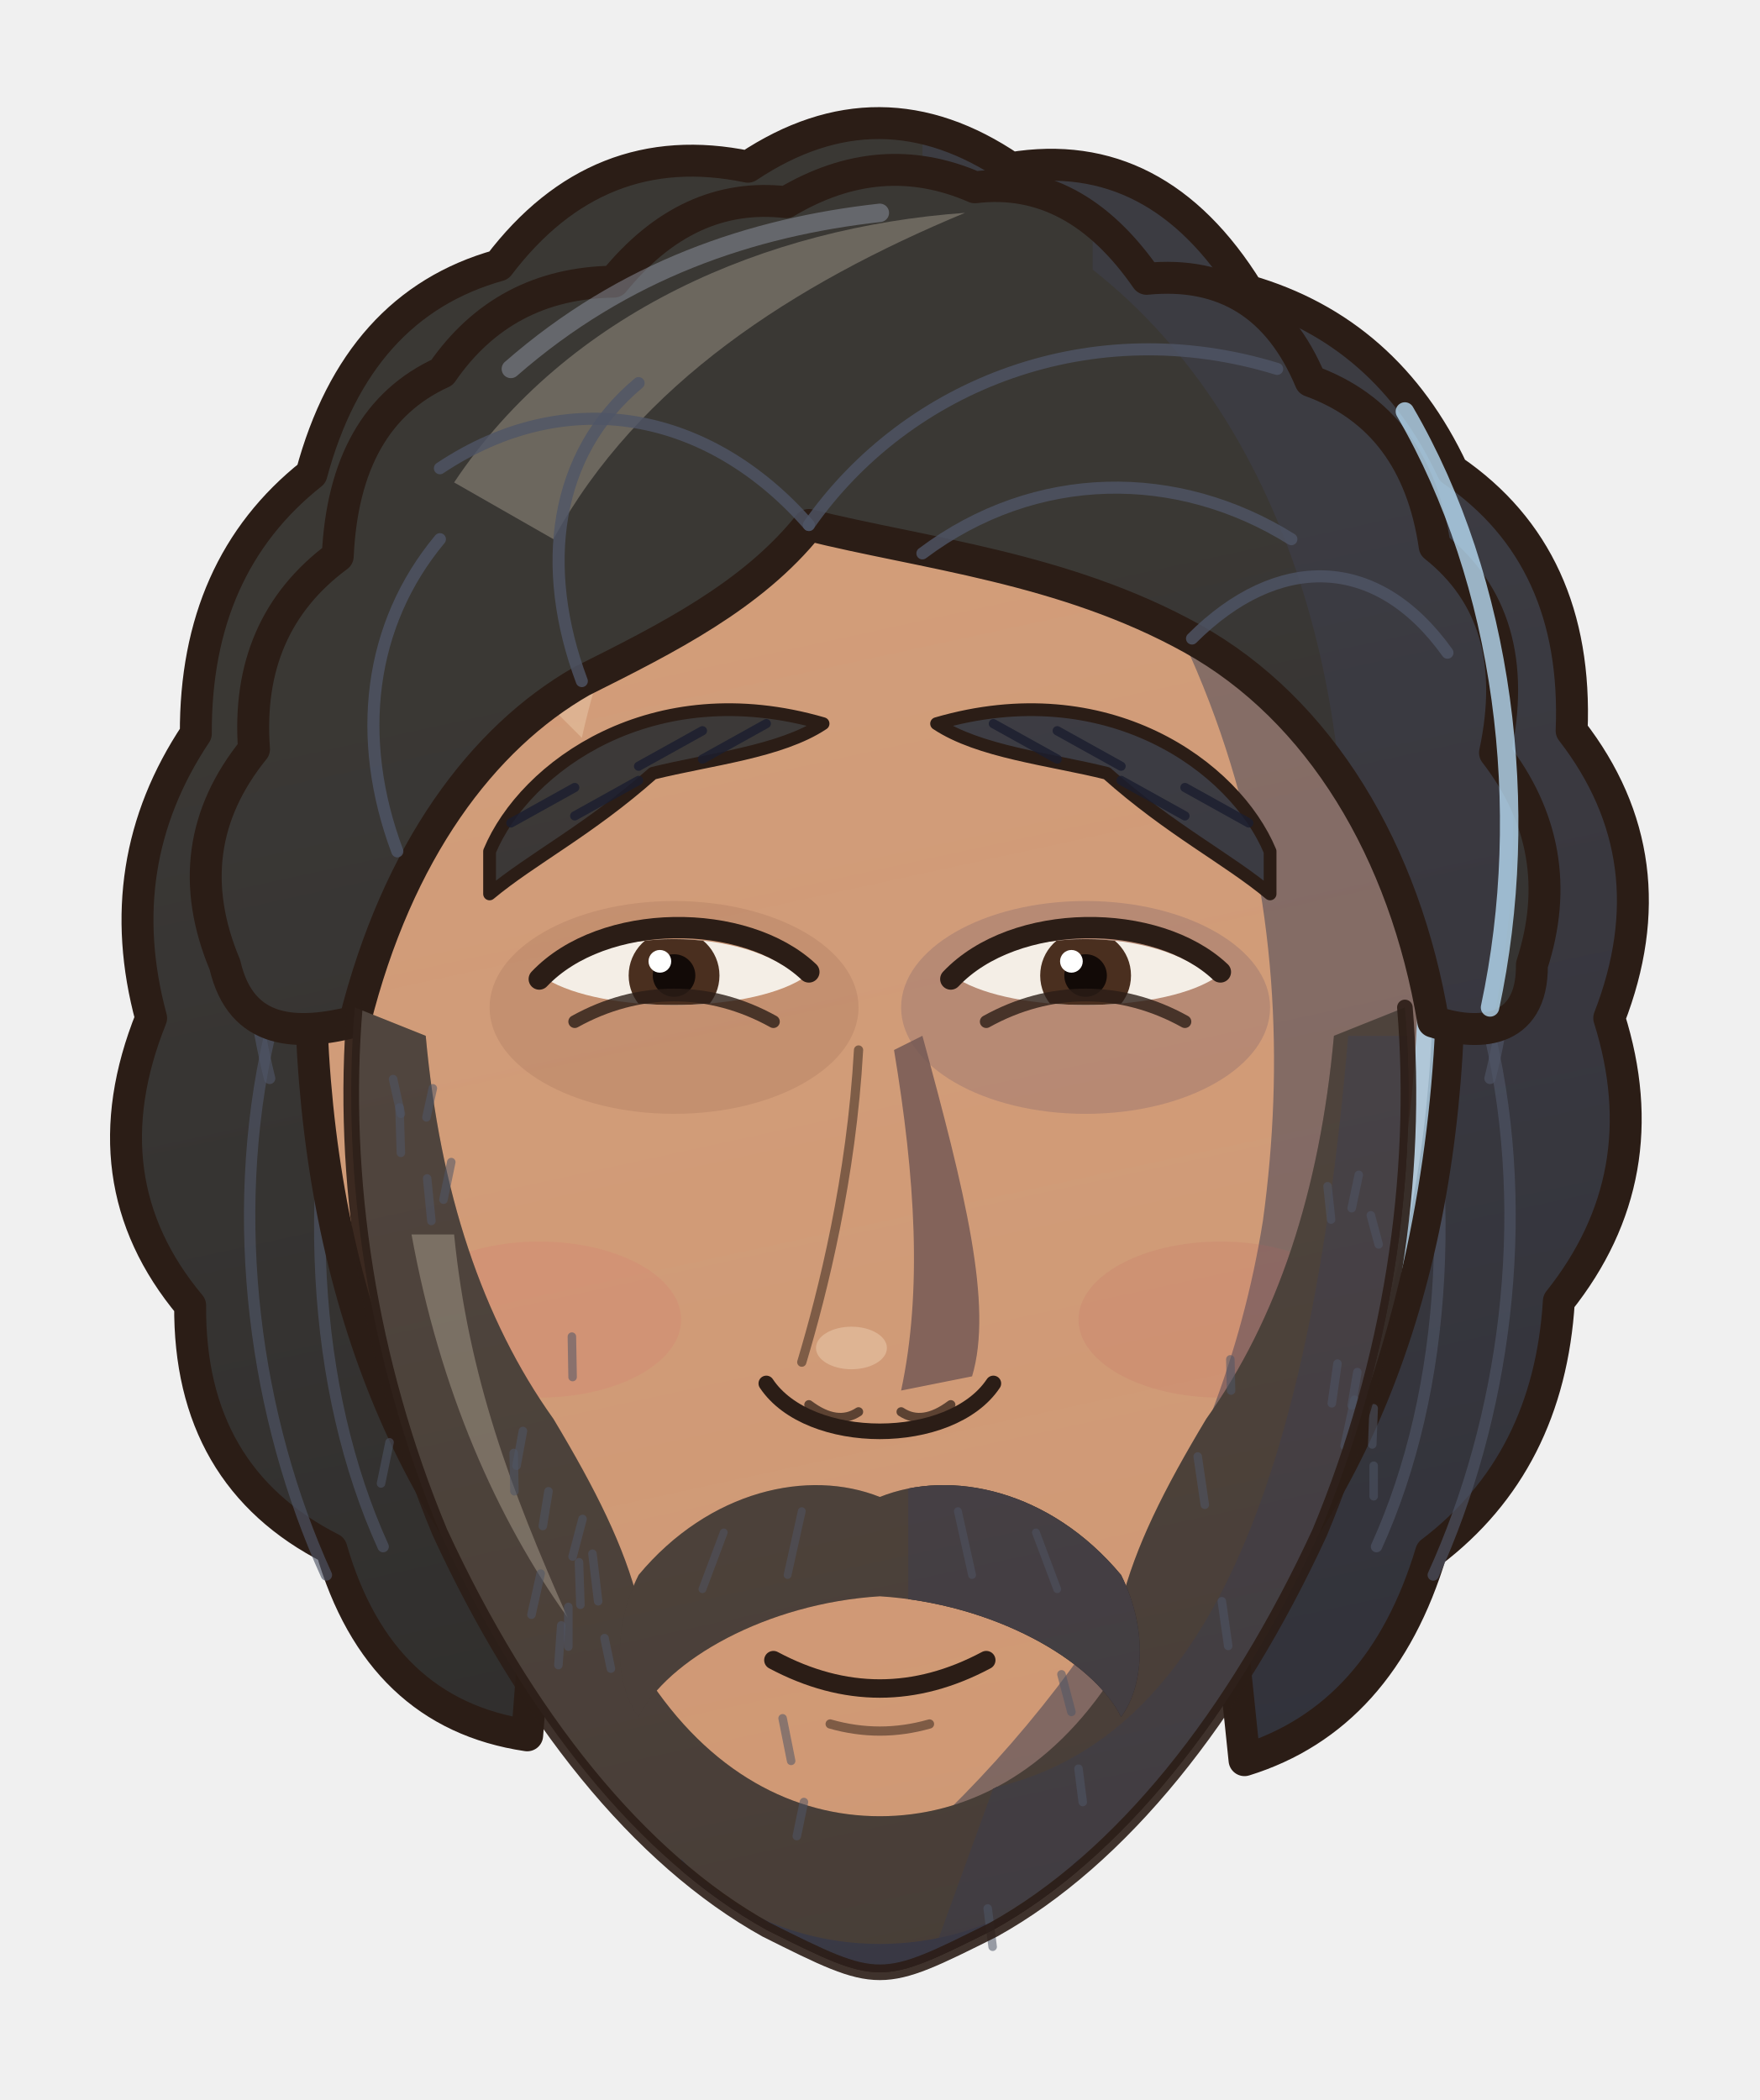
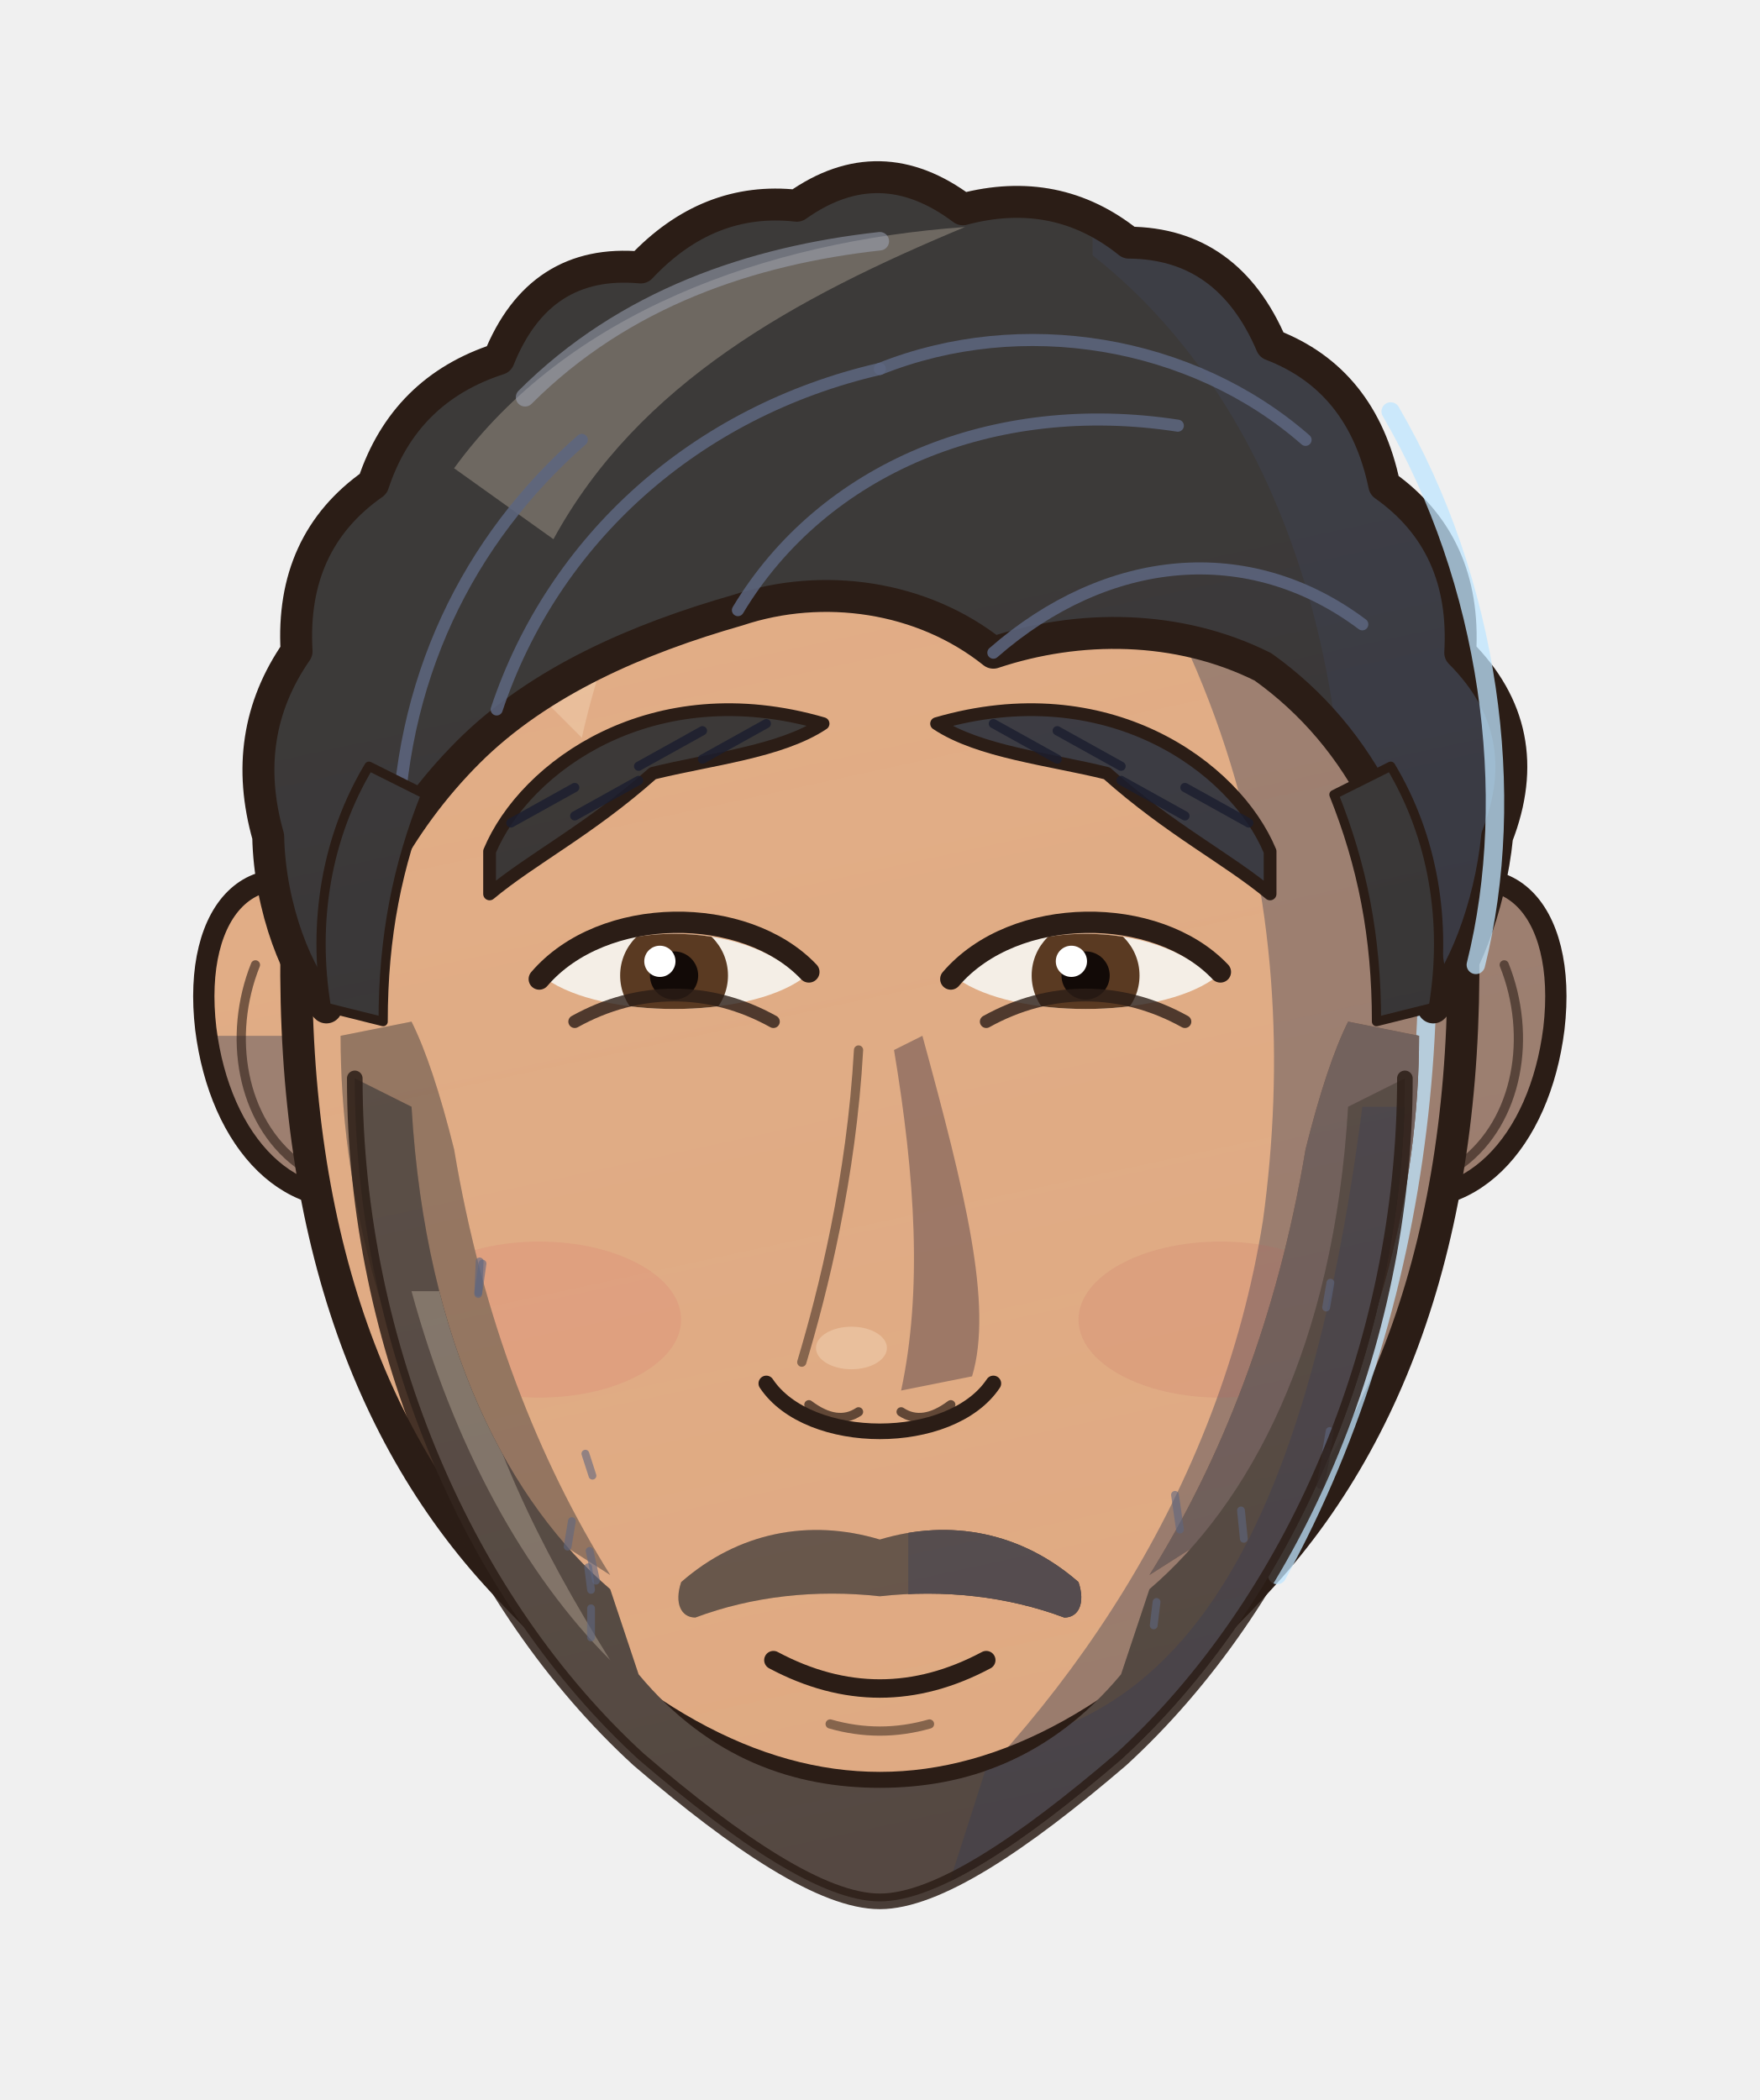
<svg xmlns="http://www.w3.org/2000/svg" viewBox="176 4 248 296" width="248" height="296">
  <defs>
    <linearGradient id="form" gradientUnits="userSpaceOnUse" x1="170" y1="120" x2="470" y2="1500">
      <stop offset="0" stop-color="#fff1d6" stop-opacity="0.16" />
      <stop offset="0.45" stop-color="#fff1d6" stop-opacity="0" />
-       <stop offset="1" stop-color="#0b1030" stop-opacity="0.30" />
+       <stop offset="1" stop-color="#0b1030" stop-opacity="0.18" />
    </linearGradient>
    <clipPath id="c1">
-       <path d="M250.3,248.6 Q229.4,245.5 222.7,222.3 Q202.6,212.1 202.8,188.0 Q188.1,170.4 197.3,147.5 Q191.4,125.7 203.6,107.4 Q203.5,83.8 219.9,70.8 Q226.3,47.0 246.3,41.4 Q260.2,23.1 281.4,27.5 Q300.0,15.1 318.5,27.7 Q339.1,24.3 351.9,45.0 Q371.5,50.7 380.7,70.3 Q398.5,82.5 397.5,107.0 Q411.5,125.1 402.8,147.5 Q409.8,169.7 395.7,187.4 Q394.3,210.2 377.7,222.8 Q370.7,246.1 351.4,252.1 L346,200 L254,200 Z" />
+       <path d="M226,132 C212,122 203,132 205,149 C207,165 217,176 230,172 Z" />
    </clipPath>
    <clipPath id="c2">
-       <path d="M300,50 C352,50 378,86 380,130 C382,172 372,206 352,230 C334,252 316,264 300,264 C284,264 266,252 248,230 C228,206 218,172 220,130 C222,86 248,50 300,50 Z" />
+       <path d="M 374,132 C 388,122 397,132 395,149 C 393,165 383,176 370,172 Z" />
    </clipPath>
    <clipPath id="c3">
-       <path d="M207.7,140.0 Q200.7,123.3 211.8,109.6 Q210.5,92.1 223.6,82.4 Q224.5,62.8 238.3,56.5 Q247.0,43.9 262.5,43.7 Q272.9,30.9 286.8,32.5 Q300.1,24.6 313.4,30.4 Q327.5,28.7 337.6,43.3 Q354.0,41.7 360.7,57.7 Q375.6,63.1 378.2,81.0 Q390.8,91.0 386.7,110.1 Q397.2,123.7 391.9,140.0 C392,150 384,150 378,148 C374,124 362,104 344,94 C326,84 306,82 290,78 C282,88 270,94 258,100 C244,108 232,124 226,148 C218,150 210,150 207.7,140.0 Z" />
+       <path d="M300,50 C352,50 380,86 382,130 C384,172 374,204 354,226 C336,246 318,256 300,256 C282,256 264,246 246,226 C226,204 216,172 218,130 C220,86 248,50 300,50 Z" />
    </clipPath>
    <clipPath id="c4">
+       <path d="M213.8,121.9 Q209.7,107.5 217.8,95.8 Q216.9,80.4 228.6,72.2 Q233.0,58.9 246.3,54.6 Q252.0,40.4 266.3,41.7 Q275.8,31.6 288.3,33.0 Q300.0,24.7 311.7,33.5 Q324.9,30.0 335.1,38.2 Q349.1,38.3 355.2,52.6 Q368.0,57.5 371.1,72.4 Q382.7,80.6 381.8,96.0 Q392.8,107.0 387.0,121.9 C386,132 382,142 378,146 C376,124 368,108 354,98 C342,92 328,92 316,96 C306,88 292,86 280,90 C266,94 252,100 242,110 C232,120 226,132 222,146 C218,142 214,132 213.8,121.9 Z" />
+     </clipPath>
+     <clipPath id="c5">
+       <path d="M222,146 C220,134 222,122 228,112 L236,116 C232,126 230,136 230,148 Z" />
+     </clipPath>
+     <clipPath id="c6">
+       <path d="M 378,146 C 380,134 378,122 372,112 L 364,116 C 368,126 370,136 370,148 Z" />
+     </clipPath>
+     <clipPath id="c7">
      <path d="M245,124 C250,112 268,99 292,106 C286,110 276,111 268,113 C259,121 251,125 245,130 Z" />
    </clipPath>
-     <clipPath id="c5">
+     <clipPath id="c8">
      <path d="M 355,124 C 350,112 332,99 308,106 C 314,110 324,111 332,113 C 341,121 349,125 355,130 Z" />
    </clipPath>
-     <clipPath id="c6">
-       <path d="M253,142 C261,134.5 281,134.5 289,142 C281,146.875 261,146.875 253,142 Z" />
+     <clipPath id="c9">
+       <path d="M253,142 C261,133.5 281,133.5 289,142 C281,147.625 261,147.625 253,142 Z" />
    </clipPath>
-     <clipPath id="c7">
-       <path d="M311,142 C319,134.5 339,134.5 347,142 C339,146.875 319,146.875 311,142 Z" />
+     <clipPath id="c10">
+       <path d="M311,142 C319,133.5 339,133.5 347,142 C339,147.625 319,147.625 311,142 Z" />
    </clipPath>
-     <clipPath id="c8">
-       <path d="M226,146 C224,170 228,196 238,220 C250,246 266,266 284,276 C292,280 296,282 300,282 C304,282 308,280 316,276 C334,266 350,246 362,220 C372,196 376,170 374,146 L364,150 C362,172 356,190 346,204 C340,214 336,222 334,230 L333,240 C324,254 312,260 300,260 C288,260 276,254 267,240 L266,230 C264,222 260,214 254,204 C244,190 238,172 236,150 Z" />
+     <clipPath id="c11">
+       <path d="M224,150 C224,172 230,194 240,212 L262,226 C252,210 244,190 240,166 C238,158 236,152 234,148 Z" />
    </clipPath>
-     <clipPath id="c9">
-       <path d="M266,226 C276,214 290,211 300,215 C310,211 324,214 334,226 C338,234 337,242 334,246 C330,238 316,230 300,229 C284,230 270,238 266,246 C263,242 262,234 266,226 Z" />
+     <clipPath id="c12">
+       <path d="M 376,150 C 376,172 370,194 360,212 L 338,226 C 348,210 356,190 360,166 C 362,158 364,152 366,148 Z" />
+     </clipPath>
+     <clipPath id="c13">
+       <path d="M226,156 C226,194 242,230 266,252 C280,264 292,272 300,272 C308,272 320,264 334,252 C358,230 374,194 374,156 L366,160 C364,194 352,216 338,228 L334,240 C324,252 312,256 300,256 C288,256 276,252 266,240 L262,228 C248,216 236,194 234,160 Z" />
+     </clipPath>
+     <clipPath id="c14">
+       <path d="M272,227 C280,220 290,218 300,221 C310,218 320,220 328,227 C329,230 328,232 326,232 C318,229 309,228 300,229 C291,228 282,229 274,232 C272,232 271,230 272,227 Z" />
    </clipPath>
  </defs>
  <rect x="200" y="290" width="200" height="40" fill="none" />
-   <path d="M250.3,248.6 Q229.4,245.5 222.7,222.3 Q202.6,212.1 202.8,188.0 Q188.1,170.4 197.3,147.5 Q191.4,125.7 203.6,107.4 Q203.5,83.8 219.9,70.8 Q226.3,47.0 246.3,41.4 Q260.2,23.1 281.4,27.5 Q300.0,15.1 318.5,27.7 Q339.1,24.3 351.9,45.0 Q371.5,50.7 380.7,70.3 Q398.5,82.5 397.5,107.0 Q411.5,125.1 402.8,147.5 Q409.8,169.7 395.7,187.4 Q394.3,210.2 377.7,222.8 Q370.7,246.1 351.4,252.1 L346,200 L254,200 Z" fill="#141416" />
+   <path d="M226,132 C212,122 203,132 205,149 C207,165 217,176 230,172 Z" fill="#dba077" />
  <g clip-path="url(#c1)">
-     <path d="M306,10 L420,10 L420,290 L306,290 Z" fill="#171926" />
+     <path d="M190,150 L240,150 L240,190 L190,190 Z" fill="#8c6c5f" />
    <rect x="0" y="0" width="600" height="1400" fill="url(#form)" />
  </g>
-   <path d="M250.3,248.6 Q229.4,245.5 222.7,222.3 Q202.6,212.1 202.8,188.0 Q188.1,170.4 197.3,147.5 Q191.4,125.7 203.6,107.4 Q203.5,83.8 219.9,70.8 Q226.3,47.0 246.3,41.4 Q260.2,23.1 281.4,27.5 Q300.0,15.1 318.5,27.7 Q339.1,24.3 351.9,45.0 Q371.5,50.7 380.7,70.3 Q398.5,82.5 397.5,107.0 Q411.5,125.1 402.8,147.5 Q409.8,169.7 395.7,187.4 Q394.3,210.2 377.7,222.8 Q370.7,246.1 351.4,252.1 L346,200 L254,200 Z" fill="none" stroke="#2b1d16" stroke-width="4.5" stroke-linejoin="round" />
-   <path d="M214,150 C208,176 212,204 222,226" fill="none" stroke="#4f5566" stroke-width="1.6" stroke-linecap="round" stroke-linejoin="round" opacity="0.65" />
-   <path d="M226,140 C218,170 220,200 230,222" fill="none" stroke="#4f5566" stroke-width="1.6" stroke-linecap="round" stroke-linejoin="round" opacity="0.65" />
-   <path d="M386,150 C392,176 388,204 378,226" fill="none" stroke="#4f5566" stroke-width="1.6" stroke-linecap="round" stroke-linejoin="round" opacity="0.65" />
-   <path d="M374,140 C382,170 380,200 370,222" fill="none" stroke="#4f5566" stroke-width="1.6" stroke-linecap="round" stroke-linejoin="round" opacity="0.65" />
-   <path d="M216,104 C210,124 210,140 214,156" fill="none" stroke="#4f5566" stroke-width="1.6" stroke-linecap="round" stroke-linejoin="round" opacity="0.65" />
-   <path d="M384,104 C390,124 390,140 386,156" fill="none" stroke="#4f5566" stroke-width="1.6" stroke-linecap="round" stroke-linejoin="round" opacity="0.65" />
-   <path d="M300,50 C352,50 378,86 380,130 C382,172 372,206 352,230 C334,252 316,264 300,264 C284,264 266,252 248,230 C228,206 218,172 220,130 C222,86 248,50 300,50 Z" fill="#c98d68" />
+   <path d="M226,132 C212,122 203,132 205,149 C207,165 217,176 230,172 Z" fill="none" stroke="#2b1d16" stroke-width="3.0" stroke-linejoin="round" />
+   <path d="M 374,132 C 388,122 397,132 395,149 C 393,165 383,176 370,172 Z" fill="#dba077" />
  <g clip-path="url(#c2)">
-     <path d="M300,40 C356,46 386,86 384,130 C384,174 372,210 352,232 C334,254 316,266 300,268 C326,246 348,214 354,176 C360,132 350,82 300,40 Z" fill="#6f5552" />
-     <path d="M246,96 C252,78 266,66 284,62 C270,74 262,90 258,108 Z" fill="#d9ab89" opacity="0.85" />
+     <path d="M360,110 L410,110 L410,190 L360,190 Z" fill="#8c6c5f" />
    <rect x="0" y="0" width="600" height="1400" fill="url(#form)" />
  </g>
-   <path d="M300,50 C352,50 378,86 380,130 C382,172 372,206 352,230 C334,252 316,264 300,264 C284,264 266,252 248,230 C228,206 218,172 220,130 C222,86 248,50 300,50 Z" fill="none" stroke="#2b1d16" stroke-width="4.5" stroke-linejoin="round" />
+   <path d="M 374,132 C 388,122 397,132 395,149 C 393,165 383,176 370,172 Z" fill="none" stroke="#2b1d16" stroke-width="3.0" stroke-linejoin="round" />
+   <path d="M212,140 C208,150 210,162 218,168" fill="none" stroke="#2b1d16" stroke-width="1.3" stroke-linecap="round" stroke-linejoin="round" opacity="0.6" />
+   <path d="M388,140 C392,150 390,162 382,168" fill="none" stroke="#2b1d16" stroke-width="1.3" stroke-linecap="round" stroke-linejoin="round" opacity="0.6" />
+   <path d="M300,50 C352,50 380,86 382,130 C384,172 374,204 354,226 C336,246 318,256 300,256 C282,256 264,246 246,226 C226,204 216,172 218,130 C220,86 248,50 300,50 Z" fill="#dba077" />
+   <g clip-path="url(#c3)">
+     <path d="M300,40 C356,46 386,86 384,130 C384,174 372,210 352,232 C334,254 316,266 300,268 C326,246 348,214 354,176 C360,132 350,82 300,40 Z" fill="#8c6c5f" />
+     <path d="M246,96 C252,78 266,66 284,62 C270,74 262,90 258,108 Z" fill="#e6b894" opacity="0.85" />
+     <rect x="0" y="0" width="600" height="1400" fill="url(#form)" />
+   </g>
+   <path d="M300,50 C352,50 380,86 382,130 C384,172 374,204 354,226 C336,246 318,256 300,256 C282,256 264,246 246,226 C226,204 216,172 218,130 C220,86 248,50 300,50 Z" fill="none" stroke="#2b1d16" stroke-width="4.5" stroke-linejoin="round" />
  <path d="M372,96 C382,136 378,186 356,226" fill="none" stroke="#bfe6ff" stroke-width="2.6" stroke-linecap="round" opacity="0.75" />
-   <ellipse cx="271" cy="146" rx="26" ry="15" fill="#8a5a46" opacity="0.18" />
-   <ellipse cx="329" cy="146" rx="26" ry="15" fill="#5a4a66" opacity="0.22" />
  <ellipse cx="252" cy="190" rx="20" ry="11" fill="#d9706a" opacity="0.18" />
  <ellipse cx="348" cy="190" rx="20" ry="11" fill="#c0605e" opacity="0.15" />
-   <path d="M207.7,140.0 Q200.7,123.3 211.8,109.6 Q210.5,92.1 223.6,82.4 Q224.5,62.8 238.3,56.5 Q247.0,43.9 262.5,43.7 Q272.9,30.9 286.8,32.5 Q300.1,24.6 313.4,30.4 Q327.5,28.7 337.6,43.3 Q354.0,41.7 360.7,57.7 Q375.6,63.1 378.2,81.0 Q390.8,91.0 386.7,110.1 Q397.2,123.7 391.9,140.0 C392,150 384,150 378,148 C374,124 362,104 344,94 C326,84 306,82 290,78 C282,88 270,94 258,100 C244,108 232,124 226,148 C218,150 210,150 207.7,140.0 Z" fill="#141416" />
-   <g clip-path="url(#c3)">
-     <path d="M330,26 C376,42 398,96 386,150 L364,150 C370,106 358,64 330,42 Z" fill="#171926" />
-     <path d="M240,72 C256,48 284,36 312,34 C288,44 266,58 254,80 Z" fill="#5a5650" opacity="0.85" />
+   <path d="M213.8,121.9 Q209.7,107.5 217.8,95.8 Q216.9,80.4 228.6,72.2 Q233.0,58.9 246.3,54.6 Q252.0,40.4 266.3,41.7 Q275.8,31.6 288.3,33.0 Q300.0,24.7 311.7,33.5 Q324.9,30.0 335.1,38.2 Q349.1,38.3 355.2,52.6 Q368.0,57.5 371.1,72.4 Q382.7,80.6 381.8,96.0 Q392.8,107.0 387.0,121.9 C386,132 382,142 378,146 C376,124 368,108 354,98 C342,92 328,92 316,96 C306,88 292,86 280,90 C266,94 252,100 242,110 C232,120 226,132 222,146 C218,142 214,132 213.8,121.9 Z" fill="#17171c" />
+   <g clip-path="url(#c4)">
+     <path d="M330,26 C374,40 396,90 384,148 L364,148 C370,104 358,62 330,40 Z" fill="#181b2a" />
+     <path d="M240,70 C256,48 284,38 312,36 C288,46 266,58 254,80 Z" fill="#5d5854" opacity="0.85" />
    <rect x="0" y="0" width="600" height="1400" fill="url(#form)" />
  </g>
-   <path d="M207.7,140.0 Q200.7,123.3 211.8,109.6 Q210.5,92.1 223.6,82.4 Q224.5,62.8 238.3,56.5 Q247.0,43.9 262.5,43.7 Q272.9,30.9 286.8,32.5 Q300.1,24.6 313.4,30.4 Q327.5,28.7 337.6,43.3 Q354.0,41.7 360.7,57.7 Q375.6,63.1 378.2,81.0 Q390.8,91.0 386.7,110.1 Q397.2,123.7 391.9,140.0 C392,150 384,150 378,148 C374,124 362,104 344,94 C326,84 306,82 290,78 C282,88 270,94 258,100 C244,108 232,124 226,148 C218,150 210,150 207.7,140.0 Z" fill="none" stroke="#2b1d16" stroke-width="4.5" stroke-linejoin="round" />
-   <path d="M374,62 C388,86 392,118 386,146" fill="none" stroke="#bfe6ff" stroke-width="2.6" stroke-linecap="round" opacity="0.75" />
-   <path d="M290,78 C304,58 330,48 356,56" fill="none" stroke="#4f5566" stroke-width="1.7" stroke-linecap="round" stroke-linejoin="round" opacity="0.8" />
-   <path d="M290,78 C276,62 256,58 238,70" fill="none" stroke="#4f5566" stroke-width="1.7" stroke-linecap="round" stroke-linejoin="round" opacity="0.8" />
-   <path d="M258,100 C252,84 254,68 266,58" fill="none" stroke="#4f5566" stroke-width="1.7" stroke-linecap="round" stroke-linejoin="round" opacity="0.8" />
-   <path d="M344,94 C356,82 370,82 380,96" fill="none" stroke="#4f5566" stroke-width="1.7" stroke-linecap="round" stroke-linejoin="round" opacity="0.8" />
-   <path d="M306,82 C322,70 342,70 358,80" fill="none" stroke="#4f5566" stroke-width="1.7" stroke-linecap="round" stroke-linejoin="round" opacity="0.8" />
-   <path d="M232,124 C226,108 228,92 238,80" fill="none" stroke="#4f5566" stroke-width="1.7" stroke-linecap="round" stroke-linejoin="round" opacity="0.8" />
-   <path d="M248,56 C264,42 282,36 300,34" fill="none" stroke="#9aa0b0" stroke-width="2.6" stroke-linecap="round" stroke-linejoin="round" opacity="0.45" />
+   <path d="M213.8,121.9 Q209.7,107.5 217.8,95.8 Q216.9,80.4 228.6,72.2 Q233.0,58.9 246.3,54.6 Q252.0,40.4 266.3,41.7 Q275.8,31.6 288.3,33.0 Q300.0,24.7 311.7,33.5 Q324.9,30.0 335.1,38.2 Q349.1,38.3 355.2,52.6 Q368.0,57.5 371.1,72.4 Q382.7,80.6 381.8,96.0 Q392.8,107.0 387.0,121.9 C386,132 382,142 378,146 C376,124 368,108 354,98 C342,92 328,92 316,96 C306,88 292,86 280,90 C266,94 252,100 242,110 C232,120 226,132 222,146 C218,142 214,132 213.8,121.9 Z" fill="none" stroke="#2b1d16" stroke-width="4.5" stroke-linejoin="round" />
+   <path d="M372,62 C386,86 390,116 384,140" fill="none" stroke="#bfe6ff" stroke-width="2.6" stroke-linecap="round" opacity="0.75" />
+   <path d="M246,104 C254,80 274,62 300,56" fill="none" stroke="#5d6680" stroke-width="1.7" stroke-linecap="round" stroke-linejoin="round" opacity="0.85" />
+   <path d="M280,90 C292,70 316,60 342,64" fill="none" stroke="#5d6680" stroke-width="1.7" stroke-linecap="round" stroke-linejoin="round" opacity="0.85" />
+   <path d="M316,96 C332,82 352,80 368,92" fill="none" stroke="#5d6680" stroke-width="1.7" stroke-linecap="round" stroke-linejoin="round" opacity="0.85" />
+   <path d="M232,124 C232,100 242,80 258,66" fill="none" stroke="#5d6680" stroke-width="1.7" stroke-linecap="round" stroke-linejoin="round" opacity="0.85" />
+   <path d="M300,56 C320,48 344,52 360,66" fill="none" stroke="#5d6680" stroke-width="1.7" stroke-linecap="round" stroke-linejoin="round" opacity="0.85" />
+   <path d="M250,60 C264,46 282,40 300,38" fill="none" stroke="#a3abc0" stroke-width="2.6" stroke-linecap="round" stroke-linejoin="round" opacity="0.5" />
+   <path d="M222,146 C220,134 222,122 228,112 L236,116 C232,126 230,136 230,148 Z" fill="#17171c" />
+   <g clip-path="url(#c5)">
+     <rect x="0" y="0" width="600" height="1400" fill="url(#form)" />
+   </g>
+   <path d="M222,146 C220,134 222,122 228,112 L236,116 C232,126 230,136 230,148 Z" fill="none" stroke="#2b1d16" stroke-width="1.3" stroke-linejoin="round" />
+   <path d="M 378,146 C 380,134 378,122 372,112 L 364,116 C 368,126 370,136 370,148 Z" fill="#17171c" />
+   <g clip-path="url(#c6)">
+     <rect x="0" y="0" width="600" height="1400" fill="url(#form)" />
+   </g>
+   <path d="M 378,146 C 380,134 378,122 372,112 L 364,116 C 368,126 370,136 370,148 Z" fill="none" stroke="#2b1d16" stroke-width="1.3" stroke-linejoin="round" />
  <path d="M245,124 C250,112 268,99 292,106 C286,110 276,111 268,113 C259,121 251,125 245,130 Z" fill="#18171a" />
-   <g clip-path="url(#c4)">
+   <g clip-path="url(#c7)">
    <rect x="0" y="0" width="600" height="1400" fill="url(#form)" />
  </g>
  <path d="M245,124 C250,112 268,99 292,106 C286,110 276,111 268,113 C259,121 251,125 245,130 Z" fill="none" stroke="#2b1d16" stroke-width="1.8" stroke-linejoin="round" />
  <path d="M 355,124 C 350,112 332,99 308,106 C 314,110 324,111 332,113 C 341,121 349,125 355,130 Z" fill="#18171a" />
-   <g clip-path="url(#c5)">
+   <g clip-path="url(#c8)">
    <path d="M300,90 L360,90 L360,130 L300,130 Z" fill="#191b28" />
    <rect x="0" y="0" width="600" height="1400" fill="url(#form)" />
  </g>
  <path d="M 355,124 C 350,112 332,99 308,106 C 314,110 324,111 332,113 C 341,121 349,125 355,130 Z" fill="none" stroke="#2b1d16" stroke-width="1.8" stroke-linejoin="round" />
  <path d="M248,120 l9,-5" fill="none" stroke="#1a1d2e" stroke-width="1.3" stroke-linecap="round" stroke-linejoin="round" opacity="0.8" />
  <path d="M257,119 l9,-5" fill="none" stroke="#1a1d2e" stroke-width="1.3" stroke-linecap="round" stroke-linejoin="round" opacity="0.8" />
  <path d="M266,112 l9,-5" fill="none" stroke="#1a1d2e" stroke-width="1.3" stroke-linecap="round" stroke-linejoin="round" opacity="0.8" />
  <path d="M275,111 l9,-5" fill="none" stroke="#1a1d2e" stroke-width="1.3" stroke-linecap="round" stroke-linejoin="round" opacity="0.8" />
  <path d="M352,120 l-9,-5" fill="none" stroke="#1a1d2e" stroke-width="1.3" stroke-linecap="round" stroke-linejoin="round" opacity="0.8" />
  <path d="M343,119 l-9,-5" fill="none" stroke="#1a1d2e" stroke-width="1.3" stroke-linecap="round" stroke-linejoin="round" opacity="0.8" />
  <path d="M334,112 l-9,-5" fill="none" stroke="#1a1d2e" stroke-width="1.3" stroke-linecap="round" stroke-linejoin="round" opacity="0.8" />
  <path d="M325,111 l-9,-5" fill="none" stroke="#1a1d2e" stroke-width="1.3" stroke-linecap="round" stroke-linejoin="round" opacity="0.8" />
-   <path d="M253,142 C261,134.5 281,134.5 289,142 C281,146.875 261,146.875 253,142 Z" fill="#f4eee6" />
-   <g clip-path="url(#c6)">
-     <circle cx="271" cy="141.5" r="6.4" fill="#4a2f1f" />
-     <circle cx="271" cy="141.5" r="3" fill="#120a07" />
-     <circle cx="269" cy="139.5" r="1.6" fill="#fff" />
-     <path d="M251,130 L291,130 L291,136.5 L251,136.5 Z" fill="#000" opacity="0.18" />
+   <path d="M253,142 C261,133.5 281,133.5 289,142 C281,147.625 261,147.625 253,142 Z" fill="#f4eee6" />
+   <g clip-path="url(#c9)">
+     <circle cx="271" cy="141.5" r="7.6" fill="#5a3a22" />
+     <circle cx="271" cy="141.5" r="3.4" fill="#120a07" />
+     <circle cx="269" cy="139.5" r="2.2" fill="#fff" />
+     <path d="M251,130 L291,130 L291,135.5 L251,135.5 Z" fill="#000" opacity="0.18" />
  </g>
-   <path d="M252,142 C261,132.5 281,132.5 290,141" fill="none" stroke="#2b1d16" stroke-width="3.0" stroke-linecap="round" stroke-linejoin="round" opacity="1.0" />
+   <path d="M252,142 C261,131.5 281,131.5 290,141" fill="none" stroke="#2b1d16" stroke-width="3.0" stroke-linecap="round" stroke-linejoin="round" opacity="1.0" />
  <path d="M257,148 C266,143 276,143 285,148" fill="none" stroke="#2b1d16" stroke-width="1.8" stroke-linecap="round" stroke-linejoin="round" opacity="0.8" />
-   <path d="M311,142 C319,134.5 339,134.5 347,142 C339,146.875 319,146.875 311,142 Z" fill="#f4eee6" />
-   <g clip-path="url(#c7)">
-     <circle cx="329" cy="141.5" r="6.4" fill="#4a2f1f" />
-     <circle cx="329" cy="141.5" r="3" fill="#120a07" />
-     <circle cx="327" cy="139.5" r="1.6" fill="#fff" />
-     <path d="M309,130 L349,130 L349,136.5 L309,136.5 Z" fill="#000" opacity="0.18" />
+   <path d="M311,142 C319,133.5 339,133.5 347,142 C339,147.625 319,147.625 311,142 Z" fill="#f4eee6" />
+   <g clip-path="url(#c10)">
+     <circle cx="329" cy="141.5" r="7.6" fill="#5a3a22" />
+     <circle cx="329" cy="141.5" r="3.4" fill="#120a07" />
+     <circle cx="327" cy="139.5" r="2.2" fill="#fff" />
+     <path d="M309,130 L349,130 L349,135.5 L309,135.5 Z" fill="#000" opacity="0.18" />
  </g>
-   <path d="M310,142 C319,132.5 339,132.5 348,141" fill="none" stroke="#2b1d16" stroke-width="3.0" stroke-linecap="round" stroke-linejoin="round" opacity="1.0" />
+   <path d="M310,142 C319,131.5 339,131.5 348,141" fill="none" stroke="#2b1d16" stroke-width="3.0" stroke-linecap="round" stroke-linejoin="round" opacity="1.0" />
  <path d="M315,148 C324,143 334,143 343,148" fill="none" stroke="#2b1d16" stroke-width="1.8" stroke-linecap="round" stroke-linejoin="round" opacity="0.8" />
-   <path d="M306,150 C312,172 316,188 313,198 L303,200 C306,186 305,170 302,152 Z" fill="#6f5552" opacity="0.8" />
+   <path d="M306,150 C312,172 316,188 313,198 L303,200 C306,186 305,170 302,152 Z" fill="#8c6c5f" opacity="0.8" />
  <path d="M297,152 C296,170 292,186 289,196" fill="none" stroke="#2b1d16" stroke-width="1.3" stroke-linecap="round" stroke-linejoin="round" opacity="0.5" />
  <path d="M284,199 C290,208 310,208 316,199" fill="none" stroke="#2b1d16" stroke-width="2.2" stroke-linecap="round" stroke-linejoin="round" opacity="1.0" />
  <path d="M290,202 q4,3 7,1 M310,202 q-4,3 -7,1" fill="none" stroke="#2b1d16" stroke-width="1.3" stroke-linecap="round" stroke-linejoin="round" opacity="0.7" />
-   <ellipse cx="296" cy="194" rx="5" ry="3" fill="#e1ba9a" opacity="0.8" />
+   <ellipse cx="296" cy="194" rx="5" ry="3" fill="#ebc4a2" opacity="0.8" />
  <path d="M285,238 Q300,246 315,238" fill="none" stroke="#2b1d16" stroke-width="2.6" stroke-linecap="round" stroke-linejoin="round" opacity="1.0" />
  <path d="M293,247 Q300,249 307,247" fill="none" stroke="#2b1d16" stroke-width="1.3" stroke-linecap="round" stroke-linejoin="round" opacity="0.5" />
-   <path d="M226,146 C224,170 228,196 238,220 C250,246 266,266 284,276 C292,280 296,282 300,282 C304,282 308,280 316,276 C334,266 350,246 362,220 C372,196 376,170 374,146 L364,150 C362,172 356,190 346,204 C340,214 336,222 334,230 L333,240 C324,254 312,260 300,260 C288,260 276,254 267,240 L266,230 C264,222 260,214 254,204 C244,190 238,172 236,150 Z" fill="#312723" />
-   <g clip-path="url(#c8)">
-     <path d="M316,256 C342,250 360,222 366,150 L400,150 L400,300 L300,300 Z" fill="#29252e" />
-     <path d="M272,266 C286,282 314,282 328,266 L328,300 L272,300 Z" fill="#202132" />
-     <path d="M234,178 C238,200 246,218 256,232 C248,214 242,198 240,178 Z" fill="#6f6459" opacity="0.85" />
+   <path d="M224,150 C224,172 230,194 240,212 L262,226 C252,210 244,190 240,166 C238,158 236,152 234,148 Z" fill="#83624e" />
+   <g clip-path="url(#c11)">
    <rect x="0" y="0" width="600" height="1400" fill="url(#form)" />
  </g>
-   <path d="M366.9,201.3 l-1.4,6.5" fill="none" stroke="#4f5566" stroke-width="1.2" stroke-linecap="round" stroke-linejoin="round" opacity="0.55" />
-   <path d="M252.2,225.8 l-1.3,5.8" fill="none" stroke="#4f5566" stroke-width="1.2" stroke-linecap="round" stroke-linejoin="round" opacity="0.55" />
-   <path d="M231.4,156.1 l1.1,4.9" fill="none" stroke="#4f5566" stroke-width="1.2" stroke-linecap="round" stroke-linejoin="round" opacity="0.55" />
-   <path d="M257.6,224.2 l0.2,6.0" fill="none" stroke="#4f5566" stroke-width="1.2" stroke-linecap="round" stroke-linejoin="round" opacity="0.55" />
-   <path d="M255.1,233.1 l-0.4,5.6" fill="none" stroke="#4f5566" stroke-width="1.2" stroke-linecap="round" stroke-linejoin="round" opacity="0.55" />
-   <path d="M256.1,230.5 l-0.0,5.6" fill="none" stroke="#4f5566" stroke-width="1.2" stroke-linecap="round" stroke-linejoin="round" opacity="0.55" />
-   <path d="M328.0,253.3 l0.6,4.7" fill="none" stroke="#4f5566" stroke-width="1.2" stroke-linecap="round" stroke-linejoin="round" opacity="0.55" />
-   <path d="M232.3,160.1 l0.2,6.4" fill="none" stroke="#4f5566" stroke-width="1.2" stroke-linecap="round" stroke-linejoin="round" opacity="0.55" />
-   <path d="M344.8,209.3 l1.0,6.8" fill="none" stroke="#4f5566" stroke-width="1.2" stroke-linecap="round" stroke-linejoin="round" opacity="0.55" />
-   <path d="M253.3,214.2 l-0.8,4.9" fill="none" stroke="#4f5566" stroke-width="1.2" stroke-linecap="round" stroke-linejoin="round" opacity="0.55" />
-   <path d="M367.5,169.6 l-1.0,4.7" fill="none" stroke="#4f5566" stroke-width="1.2" stroke-linecap="round" stroke-linejoin="round" opacity="0.55" />
-   <path d="M289.3,258.0 l-1.0,4.8" fill="none" stroke="#4f5566" stroke-width="1.2" stroke-linecap="round" stroke-linejoin="round" opacity="0.55" />
-   <path d="M230.9,207.3 l-1.2,5.8" fill="none" stroke="#4f5566" stroke-width="1.2" stroke-linecap="round" stroke-linejoin="round" opacity="0.55" />
-   <path d="M369.6,210.6 l-0.0,4.3" fill="none" stroke="#4f5566" stroke-width="1.2" stroke-linecap="round" stroke-linejoin="round" opacity="0.55" />
-   <path d="M364.5,196.2 l-0.8,5.6" fill="none" stroke="#4f5566" stroke-width="1.2" stroke-linecap="round" stroke-linejoin="round" opacity="0.55" />
-   <path d="M348.2,229.7 l0.9,6.3" fill="none" stroke="#4f5566" stroke-width="1.2" stroke-linecap="round" stroke-linejoin="round" opacity="0.55" />
-   <path d="M325.6,240.0 l1.4,5.3" fill="none" stroke="#4f5566" stroke-width="1.2" stroke-linecap="round" stroke-linejoin="round" opacity="0.55" />
-   <path d="M367.3,197.4 l-0.8,4.7" fill="none" stroke="#4f5566" stroke-width="1.2" stroke-linecap="round" stroke-linejoin="round" opacity="0.55" />
-   <path d="M261.2,234.9 l0.9,4.3" fill="none" stroke="#4f5566" stroke-width="1.2" stroke-linecap="round" stroke-linejoin="round" opacity="0.55" />
-   <path d="M315.2,273.0 l0.7,5.4" fill="none" stroke="#4f5566" stroke-width="1.2" stroke-linecap="round" stroke-linejoin="round" opacity="0.55" />
-   <path d="M349.4,195.6 l0.1,4.4" fill="none" stroke="#4f5566" stroke-width="1.2" stroke-linecap="round" stroke-linejoin="round" opacity="0.55" />
-   <path d="M369.2,175.3 l1.1,4.1" fill="none" stroke="#4f5566" stroke-width="1.2" stroke-linecap="round" stroke-linejoin="round" opacity="0.55" />
-   <path d="M286.3,246.2 l1.2,6.0" fill="none" stroke="#4f5566" stroke-width="1.2" stroke-linecap="round" stroke-linejoin="round" opacity="0.55" />
-   <path d="M258.1,218.1 l-1.4,5.3" fill="none" stroke="#4f5566" stroke-width="1.2" stroke-linecap="round" stroke-linejoin="round" opacity="0.55" />
-   <path d="M256.6,192.4 l0.1,5.7" fill="none" stroke="#4f5566" stroke-width="1.2" stroke-linecap="round" stroke-linejoin="round" opacity="0.55" />
-   <path d="M237.0,157.4 l-0.9,4.1" fill="none" stroke="#4f5566" stroke-width="1.2" stroke-linecap="round" stroke-linejoin="round" opacity="0.55" />
-   <path d="M259.5,223.0 l0.8,6.7" fill="none" stroke="#4f5566" stroke-width="1.2" stroke-linecap="round" stroke-linejoin="round" opacity="0.55" />
-   <path d="M248.4,208.8 l0.1,5.4" fill="none" stroke="#4f5566" stroke-width="1.2" stroke-linecap="round" stroke-linejoin="round" opacity="0.55" />
-   <path d="M239.6,167.8 l-1.1,5.3" fill="none" stroke="#4f5566" stroke-width="1.2" stroke-linecap="round" stroke-linejoin="round" opacity="0.55" />
-   <path d="M249.7,205.7 l-0.9,4.9" fill="none" stroke="#4f5566" stroke-width="1.2" stroke-linecap="round" stroke-linejoin="round" opacity="0.55" />
-   <path d="M236.2,170.1 l0.6,6.0" fill="none" stroke="#4f5566" stroke-width="1.2" stroke-linecap="round" stroke-linejoin="round" opacity="0.55" />
-   <path d="M363.1,171.2 l0.5,4.7" fill="none" stroke="#4f5566" stroke-width="1.2" stroke-linecap="round" stroke-linejoin="round" opacity="0.55" />
-   <path d="M369.6,202.5 l-0.2,5.1" fill="none" stroke="#4f5566" stroke-width="1.2" stroke-linecap="round" stroke-linejoin="round" opacity="0.55" />
-   <path d="M266,226 C276,214 290,211 300,215 C310,211 324,214 334,226 C338,234 337,242 334,246 C330,238 316,230 300,229 C284,230 270,238 266,246 C263,242 262,234 266,226 Z" fill="#312723" />
-   <g clip-path="url(#c9)">
-     <path d="M304,206 L346,206 L346,250 L304,250 Z" fill="#29252e" />
+   <path d="M 376,150 C 376,172 370,194 360,212 L 338,226 C 348,210 356,190 360,166 C 362,158 364,152 366,148 Z" fill="#83624e" />
+   <g clip-path="url(#c12)">
+     <path d="M300,140 L400,140 L400,240 L300,240 Z" fill="#5c4a49" />
    <rect x="0" y="0" width="600" height="1400" fill="url(#form)" />
  </g>
-   <path d="M226,146 C224,170 228,196 238,220 C250,246 266,266 284,276 C292,280 296,282 300,282 C304,282 308,280 316,276 C334,266 350,246 362,220 C372,196 376,170 374,146" fill="none" stroke="#2b1d16" stroke-width="2.2" stroke-linecap="round" stroke-linejoin="round" opacity="0.9" />
-   <path d="M278,220 l-3,8" fill="none" stroke="#4f5566" stroke-width="1.1" stroke-linecap="round" stroke-linejoin="round" opacity="0.5" />
-   <path d="M289,217 l-2,9" fill="none" stroke="#4f5566" stroke-width="1.1" stroke-linecap="round" stroke-linejoin="round" opacity="0.5" />
-   <path d="M311,217 l2,9" fill="none" stroke="#4f5566" stroke-width="1.1" stroke-linecap="round" stroke-linejoin="round" opacity="0.5" />
-   <path d="M322,220 l3,8" fill="none" stroke="#4f5566" stroke-width="1.1" stroke-linecap="round" stroke-linejoin="round" opacity="0.5" />
+   <path d="M226,156 C226,194 242,230 266,252 C280,264 292,272 300,272 C308,272 320,264 334,252 C358,230 374,194 374,156 L366,160 C364,194 352,216 338,228 L334,240 C324,252 312,256 300,256 C288,256 276,252 266,240 L262,228 C248,216 236,194 234,160 Z" fill="#3e322e" />
+   <g clip-path="url(#c13)">
+     <path d="M316,250 C342,246 360,222 368,160 L400,160 L400,300 L300,300 Z" fill="#312c35" />
+     <path d="M234,186 C240,208 250,226 262,238 C252,222 244,206 240,186 Z" fill="#786b60" opacity="0.85" />
+     <rect x="0" y="0" width="600" height="1400" fill="url(#form)" />
+   </g>
+   <path d="M363.0,208.7 l-0.9,4.6" fill="none" stroke="#5d6680" stroke-width="1.1" stroke-linecap="round" stroke-linejoin="round" opacity="0.6" />
+   <path d="M244.0,182.1 l-0.6,4.3" fill="none" stroke="#5d6680" stroke-width="1.1" stroke-linecap="round" stroke-linejoin="round" opacity="0.6" />
+   <path d="M258.5,208.9 l1.0,3.1" fill="none" stroke="#5d6680" stroke-width="1.1" stroke-linecap="round" stroke-linejoin="round" opacity="0.6" />
+   <path d="M258.9,224.9 l0.4,3.2" fill="none" stroke="#5d6680" stroke-width="1.1" stroke-linecap="round" stroke-linejoin="round" opacity="0.6" />
+   <path d="M259.3,230.7 l-0.0,4.1" fill="none" stroke="#5d6680" stroke-width="1.1" stroke-linecap="round" stroke-linejoin="round" opacity="0.6" />
+   <path d="M341.6,214.7 l0.7,4.9" fill="none" stroke="#5d6680" stroke-width="1.1" stroke-linecap="round" stroke-linejoin="round" opacity="0.6" />
+   <path d="M256.6,218.4 l-0.6,3.6" fill="none" stroke="#5d6680" stroke-width="1.1" stroke-linecap="round" stroke-linejoin="round" opacity="0.6" />
+   <path d="M363.5,184.8 l-0.6,3.5" fill="none" stroke="#5d6680" stroke-width="1.1" stroke-linecap="round" stroke-linejoin="round" opacity="0.6" />
+   <path d="M339.0,229.8 l-0.4,3.3" fill="none" stroke="#5d6680" stroke-width="1.1" stroke-linecap="round" stroke-linejoin="round" opacity="0.6" />
+   <path d="M259.1,222.6 l0.9,4.2" fill="none" stroke="#5d6680" stroke-width="1.1" stroke-linecap="round" stroke-linejoin="round" opacity="0.6" />
+   <path d="M350.9,216.9 l0.4,4.0" fill="none" stroke="#5d6680" stroke-width="1.1" stroke-linecap="round" stroke-linejoin="round" opacity="0.6" />
+   <path d="M363.4,205.7 l-0.6,3.5" fill="none" stroke="#5d6680" stroke-width="1.1" stroke-linecap="round" stroke-linejoin="round" opacity="0.6" />
+   <path d="M243.6,181.8 l-0.2,4.4" fill="none" stroke="#5d6680" stroke-width="1.1" stroke-linecap="round" stroke-linejoin="round" opacity="0.6" />
+   <path d="M272,227 C280,220 290,218 300,221 C310,218 320,220 328,227 C329,230 328,232 326,232 C318,229 309,228 300,229 C291,228 282,229 274,232 C272,232 271,230 272,227 Z" fill="#524037" />
+   <g clip-path="url(#c14)">
+     <path d="M304,206 L346,206 L346,250 L304,250 Z" fill="#3d353b" />
+     <rect x="0" y="0" width="600" height="1400" fill="url(#form)" />
+   </g>
+   <path d="M226,156 C226,194 242,230 266,252 C280,264 292,272 300,272 C308,272 320,264 334,252 C358,230 374,194 374,156" fill="none" stroke="#2b1d16" stroke-width="2.2" stroke-linecap="round" stroke-linejoin="round" opacity="0.85" />
</svg>
